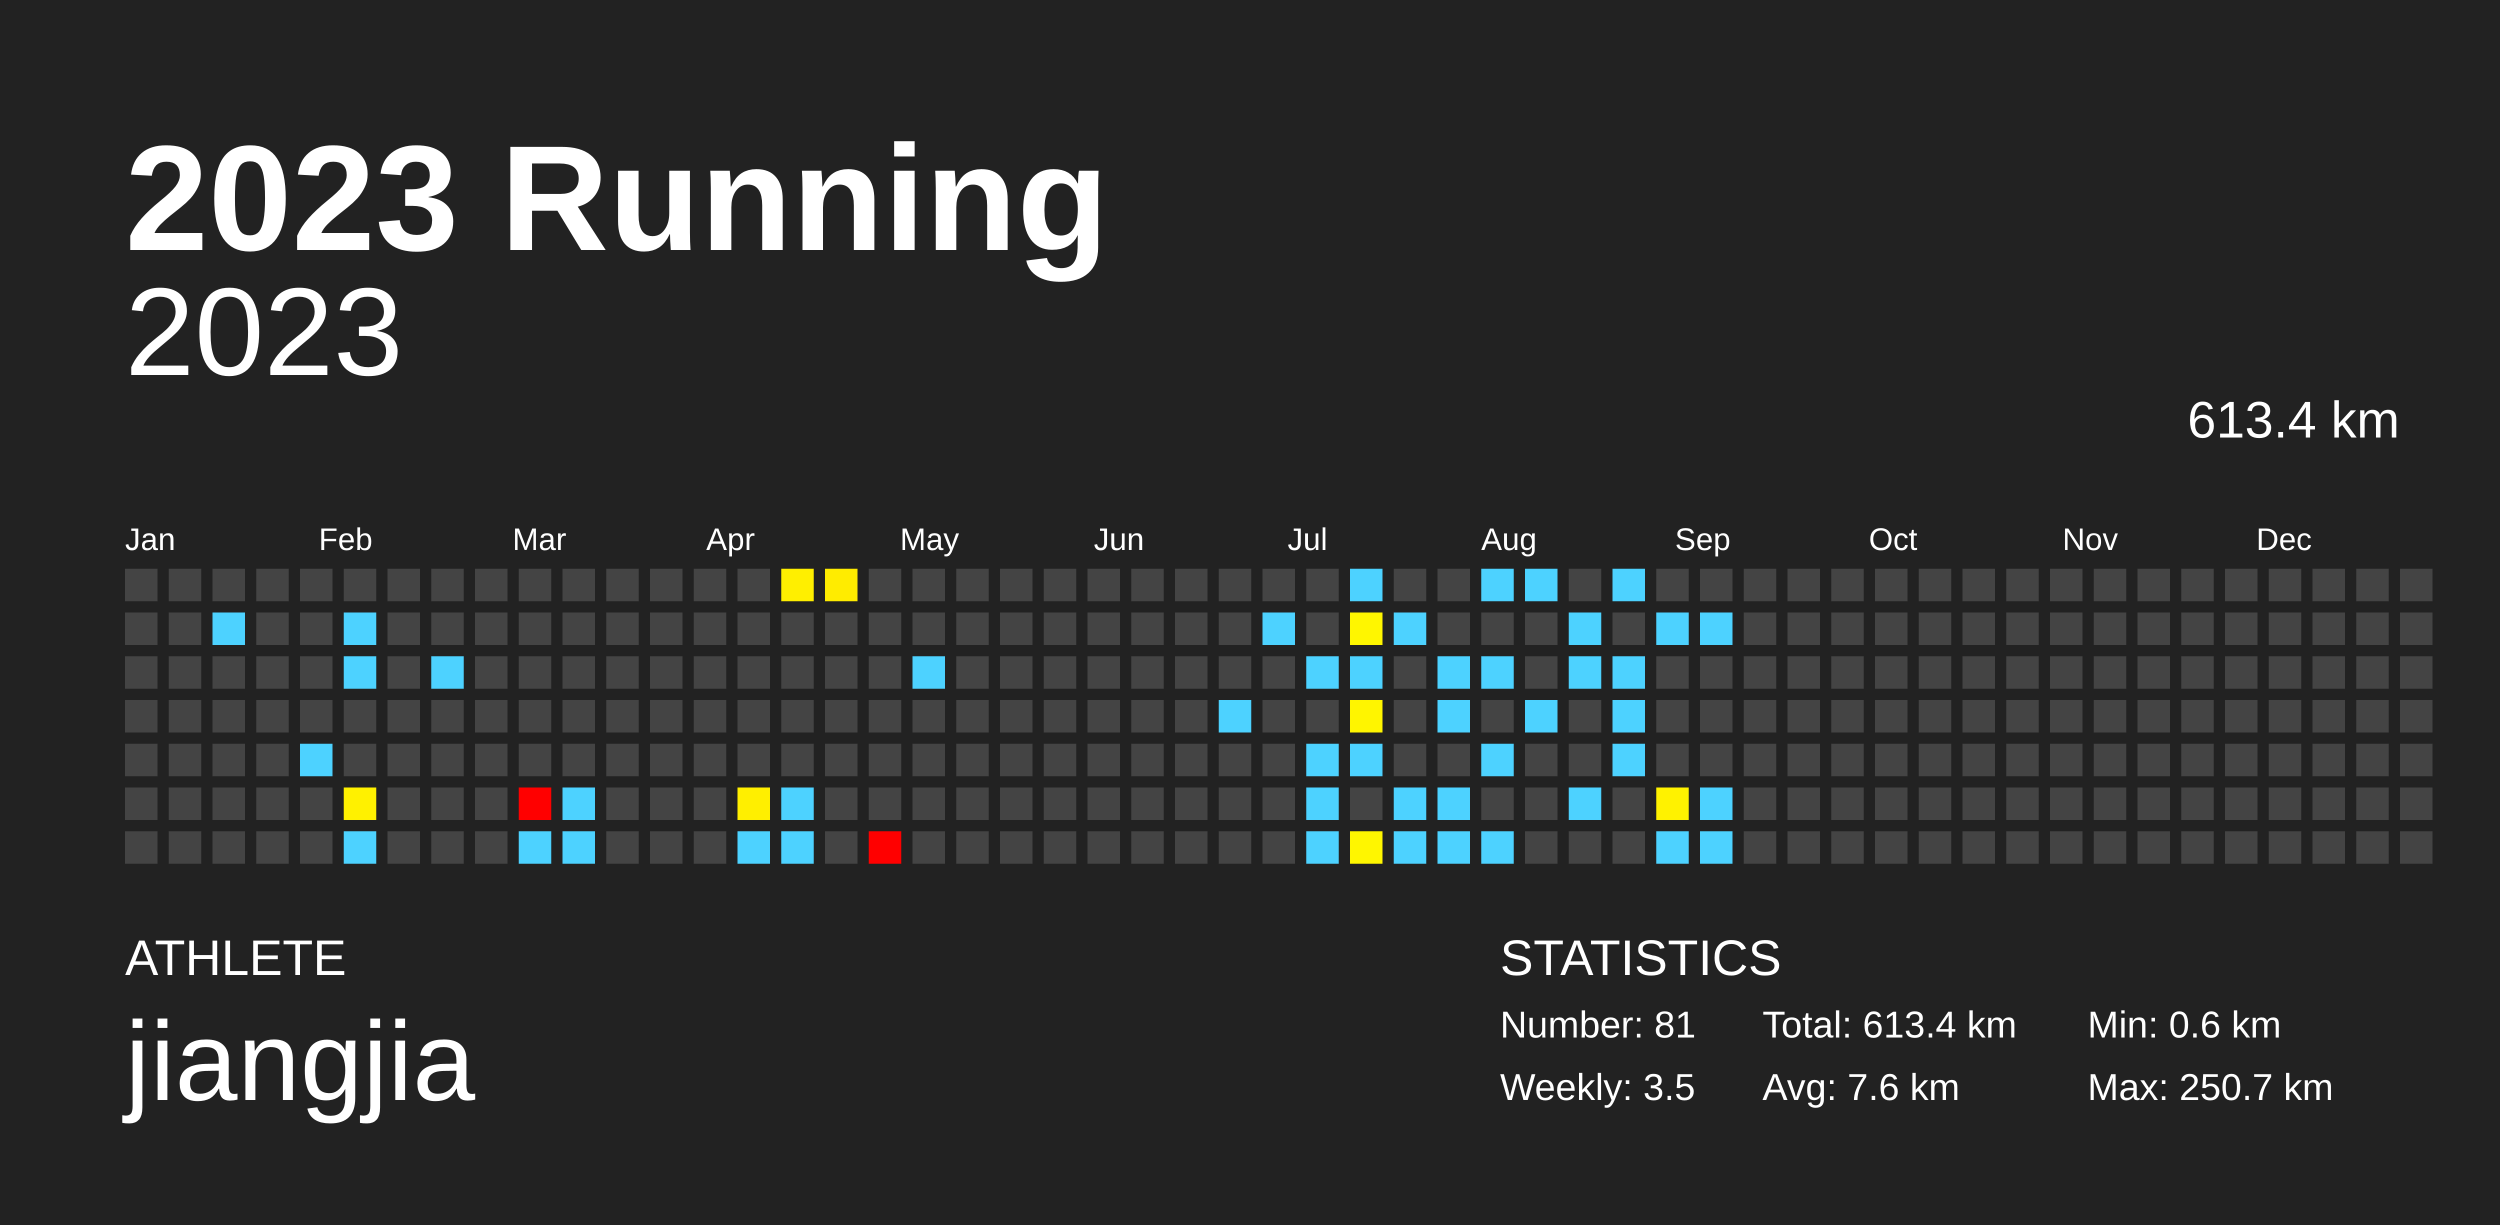
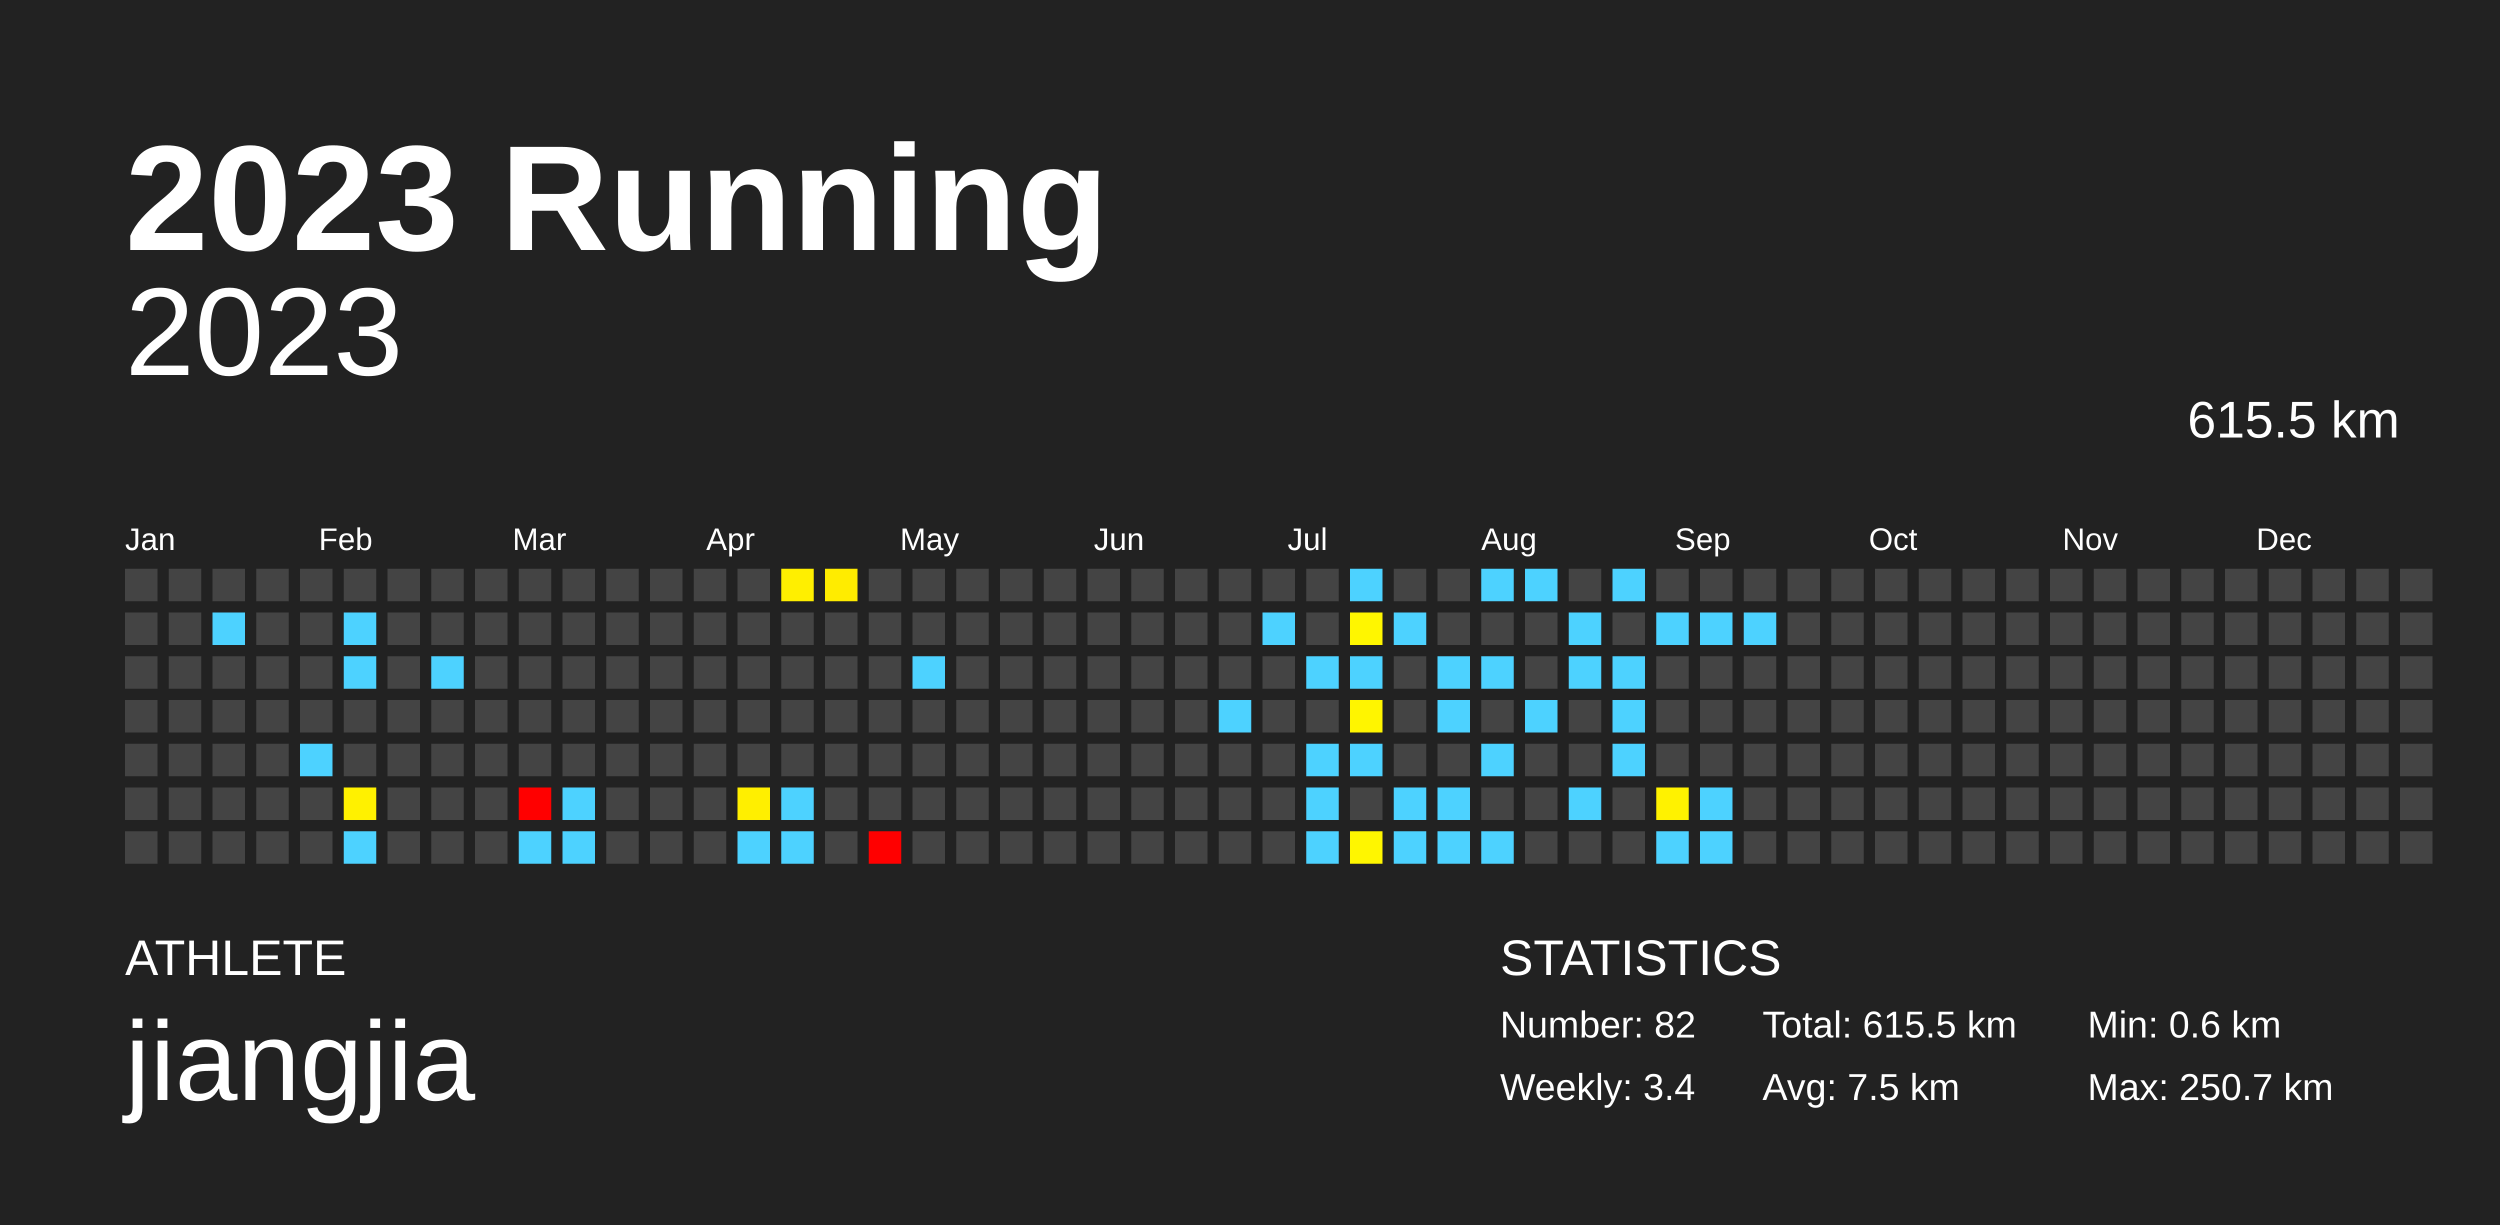
<svg xmlns="http://www.w3.org/2000/svg" baseProfile="full" height="98mm" version="1.1" viewBox="0,0,200,98" width="200mm">
  <defs />
  <rect fill="#222222" height="98" width="200" x="0" y="0" />
  <text fill="#FFFFFF" style="font-size:12px; font-family:Arial; font-weight:bold;" x="10" y="20">2023 Running</text>
  <text fill="#FFFFFF" style="font-size:4px; font-family:Arial" x="10" y="78">ATHLETE</text>
  <text fill="#FFFFFF" style="font-size:9px; font-family:Arial" x="10" y="88">jiangjia</text>
  <text fill="#FFFFFF" style="font-size:4px; font-family:Arial" x="120" y="78">STATISTICS</text>
-   <text fill="#FFFFFF" style="font-size:3px; font-family:Arial" x="120" y="83">Number: 81</text>
-   <text fill="#FFFFFF" style="font-size:3px; font-family:Arial" x="120" y="88">Weekly: 3.5</text>
-   <text fill="#FFFFFF" style="font-size:3px; font-family:Arial" x="141" y="83">Total: 613.4 km</text>
-   <text fill="#FFFFFF" style="font-size:3px; font-family:Arial" x="141" y="88">Avg: 7.6 km</text>
+   <text fill="#FFFFFF" style="font-size:3px; font-family:Arial" x="120" y="83">Number: 82</text>
+   <text fill="#FFFFFF" style="font-size:3px; font-family:Arial" x="120" y="88">Weekly: 3.4</text>
+   <text fill="#FFFFFF" style="font-size:3px; font-family:Arial" x="141" y="83">Total: 615.5 km</text>
+   <text fill="#FFFFFF" style="font-size:3px; font-family:Arial" x="141" y="88">Avg: 7.5 km</text>
  <text fill="#FFFFFF" style="font-size:3px; font-family:Arial" x="167" y="83">Min: 0.6 km</text>
  <text fill="#FFFFFF" style="font-size:3px; font-family:Arial" x="167" y="88">Max: 250.7 km</text>
  <text alignment-baseline="hanging" fill="#FFFFFF" style="font-size:10.0px; font-family:Arial;" x="10" y="30">2023</text>
-   <text alignment-baseline="hanging" fill="#FFFFFF" style="font-size:4.125px; font-family:Arial;" x="175" y="35">613.4 km</text>
+   <text alignment-baseline="hanging" fill="#FFFFFF" style="font-size:4.125px; font-family:Arial;" x="175" y="35">615.5 km</text>
  <text fill="#FFFFFF" style="font-size:2.5px; font-family:Arial" x="10.0" y="44">Jan</text>
  <text fill="#FFFFFF" style="font-size:2.5px; font-family:Arial" x="25.5" y="44">Feb</text>
  <text fill="#FFFFFF" style="font-size:2.5px; font-family:Arial" x="41.0" y="44">Mar</text>
  <text fill="#FFFFFF" style="font-size:2.5px; font-family:Arial" x="56.5" y="44">Apr</text>
  <text fill="#FFFFFF" style="font-size:2.5px; font-family:Arial" x="72.0" y="44">May</text>
  <text fill="#FFFFFF" style="font-size:2.5px; font-family:Arial" x="87.5" y="44">Jun</text>
  <text fill="#FFFFFF" style="font-size:2.5px; font-family:Arial" x="103.0" y="44">Jul</text>
  <text fill="#FFFFFF" style="font-size:2.5px; font-family:Arial" x="118.5" y="44">Aug</text>
  <text fill="#FFFFFF" style="font-size:2.5px; font-family:Arial" x="134.0" y="44">Sep</text>
  <text fill="#FFFFFF" style="font-size:2.5px; font-family:Arial" x="149.5" y="44">Oct</text>
  <text fill="#FFFFFF" style="font-size:2.5px; font-family:Arial" x="165.0" y="44">Nov</text>
  <text fill="#FFFFFF" style="font-size:2.5px; font-family:Arial" x="180.5" y="44">Dec</text>
  <rect fill="#444444" height="2.6" width="2.6" x="10.0" y="45.5" />
  <rect fill="#444444" height="2.6" width="2.6" x="10.0" y="49.0" />
  <rect fill="#444444" height="2.6" width="2.6" x="10.0" y="52.5" />
  <rect fill="#444444" height="2.6" width="2.6" x="10.0" y="56.0" />
  <rect fill="#444444" height="2.6" width="2.6" x="10.0" y="59.5" />
  <rect fill="#444444" height="2.6" width="2.6" x="10.0" y="63.0" />
  <rect fill="#444444" height="2.6" width="2.6" x="10.0" y="66.5" />
  <rect fill="#444444" height="2.6" width="2.6" x="13.5" y="45.5" />
  <rect fill="#444444" height="2.6" width="2.6" x="13.5" y="49.0" />
  <rect fill="#444444" height="2.6" width="2.6" x="13.5" y="52.5" />
  <rect fill="#444444" height="2.6" width="2.6" x="13.5" y="56.0" />
  <rect fill="#444444" height="2.6" width="2.6" x="13.5" y="59.5" />
  <rect fill="#444444" height="2.6" width="2.6" x="13.5" y="63.0" />
  <rect fill="#444444" height="2.6" width="2.6" x="13.5" y="66.5" />
  <rect fill="#444444" height="2.6" width="2.6" x="17.0" y="45.5" />
  <rect fill="#4dd2ff" height="2.6" width="2.6" x="17.0" y="49.0" />
  <rect fill="#444444" height="2.6" width="2.6" x="17.0" y="52.5" />
  <rect fill="#444444" height="2.6" width="2.6" x="17.0" y="56.0" />
  <rect fill="#444444" height="2.6" width="2.6" x="17.0" y="59.5" />
  <rect fill="#444444" height="2.6" width="2.6" x="17.0" y="63.0" />
  <rect fill="#444444" height="2.6" width="2.6" x="17.0" y="66.5" />
  <rect fill="#444444" height="2.6" width="2.6" x="20.5" y="45.5" />
  <rect fill="#444444" height="2.6" width="2.6" x="20.5" y="49.0" />
  <rect fill="#444444" height="2.6" width="2.6" x="20.5" y="52.5" />
  <rect fill="#444444" height="2.6" width="2.6" x="20.5" y="56.0" />
  <rect fill="#444444" height="2.6" width="2.6" x="20.5" y="59.5" />
  <rect fill="#444444" height="2.6" width="2.6" x="20.5" y="63.0" />
  <rect fill="#444444" height="2.6" width="2.6" x="20.5" y="66.5" />
  <rect fill="#444444" height="2.6" width="2.6" x="24.0" y="45.5" />
  <rect fill="#444444" height="2.6" width="2.6" x="24.0" y="49.0" />
  <rect fill="#444444" height="2.6" width="2.6" x="24.0" y="52.5" />
  <rect fill="#444444" height="2.6" width="2.6" x="24.0" y="56.0" />
  <rect fill="#4dd2ff" height="2.6" width="2.6" x="24.0" y="59.5" />
  <rect fill="#444444" height="2.6" width="2.6" x="24.0" y="63.0" />
  <rect fill="#444444" height="2.6" width="2.6" x="24.0" y="66.5" />
  <rect fill="#444444" height="2.6" width="2.6" x="27.5" y="45.5" />
  <rect fill="#4dd2ff" height="2.6" width="2.6" x="27.5" y="49.0" />
  <rect fill="#4dd2ff" height="2.6" width="2.6" x="27.5" y="52.5" />
  <rect fill="#444444" height="2.6" width="2.6" x="27.5" y="56.0" />
  <rect fill="#444444" height="2.6" width="2.6" x="27.5" y="59.5" />
  <rect fill="#fff100" height="2.6" width="2.6" x="27.5" y="63.0" />
  <rect fill="#4dd2ff" height="2.6" width="2.6" x="27.5" y="66.5" />
  <rect fill="#444444" height="2.6" width="2.6" x="31.0" y="45.5" />
  <rect fill="#444444" height="2.6" width="2.6" x="31.0" y="49.0" />
  <rect fill="#444444" height="2.6" width="2.6" x="31.0" y="52.5" />
  <rect fill="#444444" height="2.6" width="2.6" x="31.0" y="56.0" />
  <rect fill="#444444" height="2.6" width="2.6" x="31.0" y="59.5" />
  <rect fill="#444444" height="2.6" width="2.6" x="31.0" y="63.0" />
  <rect fill="#444444" height="2.6" width="2.6" x="31.0" y="66.5" />
  <rect fill="#444444" height="2.6" width="2.6" x="34.5" y="45.5" />
  <rect fill="#444444" height="2.6" width="2.6" x="34.5" y="49.0" />
  <rect fill="#4dd2ff" height="2.6" width="2.6" x="34.5" y="52.5" />
  <rect fill="#444444" height="2.6" width="2.6" x="34.5" y="56.0" />
  <rect fill="#444444" height="2.6" width="2.6" x="34.5" y="59.5" />
  <rect fill="#444444" height="2.6" width="2.6" x="34.5" y="63.0" />
  <rect fill="#444444" height="2.6" width="2.6" x="34.5" y="66.5" />
  <rect fill="#444444" height="2.6" width="2.6" x="38.0" y="45.5" />
  <rect fill="#444444" height="2.6" width="2.6" x="38.0" y="49.0" />
  <rect fill="#444444" height="2.6" width="2.6" x="38.0" y="52.5" />
  <rect fill="#444444" height="2.6" width="2.6" x="38.0" y="56.0" />
  <rect fill="#444444" height="2.6" width="2.6" x="38.0" y="59.5" />
  <rect fill="#444444" height="2.6" width="2.6" x="38.0" y="63.0" />
  <rect fill="#444444" height="2.6" width="2.6" x="38.0" y="66.5" />
  <rect fill="#444444" height="2.6" width="2.6" x="41.5" y="45.5" />
  <rect fill="#444444" height="2.6" width="2.6" x="41.5" y="49.0" />
  <rect fill="#444444" height="2.6" width="2.6" x="41.5" y="52.5" />
  <rect fill="#444444" height="2.6" width="2.6" x="41.5" y="56.0" />
  <rect fill="#444444" height="2.6" width="2.6" x="41.5" y="59.5" />
  <rect fill="red" height="2.6" width="2.6" x="41.5" y="63.0" />
  <rect fill="#4dd2ff" height="2.6" width="2.6" x="41.5" y="66.5" />
  <rect fill="#444444" height="2.6" width="2.6" x="45.0" y="45.5" />
  <rect fill="#444444" height="2.6" width="2.6" x="45.0" y="49.0" />
  <rect fill="#444444" height="2.6" width="2.6" x="45.0" y="52.5" />
  <rect fill="#444444" height="2.6" width="2.6" x="45.0" y="56.0" />
  <rect fill="#444444" height="2.6" width="2.6" x="45.0" y="59.5" />
  <rect fill="#4dd2ff" height="2.6" width="2.6" x="45.0" y="63.0" />
  <rect fill="#4dd2ff" height="2.6" width="2.6" x="45.0" y="66.5" />
  <rect fill="#444444" height="2.6" width="2.6" x="48.5" y="45.5" />
  <rect fill="#444444" height="2.6" width="2.6" x="48.5" y="49.0" />
  <rect fill="#444444" height="2.6" width="2.6" x="48.5" y="52.5" />
  <rect fill="#444444" height="2.6" width="2.6" x="48.5" y="56.0" />
  <rect fill="#444444" height="2.6" width="2.6" x="48.5" y="59.5" />
  <rect fill="#444444" height="2.6" width="2.6" x="48.5" y="63.0" />
  <rect fill="#444444" height="2.6" width="2.6" x="48.5" y="66.5" />
  <rect fill="#444444" height="2.6" width="2.6" x="52.0" y="45.5" />
  <rect fill="#444444" height="2.6" width="2.6" x="52.0" y="49.0" />
  <rect fill="#444444" height="2.6" width="2.6" x="52.0" y="52.5" />
  <rect fill="#444444" height="2.6" width="2.6" x="52.0" y="56.0" />
  <rect fill="#444444" height="2.6" width="2.6" x="52.0" y="59.5" />
  <rect fill="#444444" height="2.6" width="2.6" x="52.0" y="63.0" />
  <rect fill="#444444" height="2.6" width="2.6" x="52.0" y="66.5" />
  <rect fill="#444444" height="2.6" width="2.6" x="55.5" y="45.5" />
  <rect fill="#444444" height="2.6" width="2.6" x="55.5" y="49.0" />
  <rect fill="#444444" height="2.6" width="2.6" x="55.5" y="52.5" />
  <rect fill="#444444" height="2.6" width="2.6" x="55.5" y="56.0" />
  <rect fill="#444444" height="2.6" width="2.6" x="55.5" y="59.5" />
  <rect fill="#444444" height="2.6" width="2.6" x="55.5" y="63.0" />
  <rect fill="#444444" height="2.6" width="2.6" x="55.5" y="66.5" />
  <rect fill="#444444" height="2.6" width="2.6" x="59.0" y="45.5" />
  <rect fill="#444444" height="2.6" width="2.6" x="59.0" y="49.0" />
  <rect fill="#444444" height="2.6" width="2.6" x="59.0" y="52.5" />
  <rect fill="#444444" height="2.6" width="2.6" x="59.0" y="56.0" />
  <rect fill="#444444" height="2.6" width="2.6" x="59.0" y="59.5" />
  <rect fill="#ffef00" height="2.6" width="2.6" x="59.0" y="63.0" />
  <rect fill="#4dd2ff" height="2.6" width="2.6" x="59.0" y="66.5" />
  <rect fill="#ffef00" height="2.6" width="2.6" x="62.5" y="45.5" />
  <rect fill="#444444" height="2.6" width="2.6" x="62.5" y="49.0" />
  <rect fill="#444444" height="2.6" width="2.6" x="62.5" y="52.5" />
  <rect fill="#444444" height="2.6" width="2.6" x="62.5" y="56.0" />
  <rect fill="#444444" height="2.6" width="2.6" x="62.5" y="59.5" />
  <rect fill="#4dd2ff" height="2.6" width="2.6" x="62.5" y="63.0" />
  <rect fill="#4dd2ff" height="2.6" width="2.6" x="62.5" y="66.5" />
  <rect fill="#ffec00" height="2.6" width="2.6" x="66.0" y="45.5" />
  <rect fill="#444444" height="2.6" width="2.6" x="66.0" y="49.0" />
  <rect fill="#444444" height="2.6" width="2.6" x="66.0" y="52.5" />
  <rect fill="#444444" height="2.6" width="2.6" x="66.0" y="56.0" />
  <rect fill="#444444" height="2.6" width="2.6" x="66.0" y="59.5" />
  <rect fill="#444444" height="2.6" width="2.6" x="66.0" y="63.0" />
  <rect fill="#444444" height="2.6" width="2.6" x="66.0" y="66.5" />
  <rect fill="#444444" height="2.6" width="2.6" x="69.5" y="45.5" />
  <rect fill="#444444" height="2.6" width="2.6" x="69.5" y="49.0" />
  <rect fill="#444444" height="2.6" width="2.6" x="69.5" y="52.5" />
  <rect fill="#444444" height="2.6" width="2.6" x="69.5" y="56.0" />
  <rect fill="#444444" height="2.6" width="2.6" x="69.5" y="59.5" />
  <rect fill="#444444" height="2.6" width="2.6" x="69.5" y="63.0" />
  <rect fill="red" height="2.6" width="2.6" x="69.5" y="66.5" />
  <rect fill="#444444" height="2.6" width="2.6" x="73.0" y="45.5" />
  <rect fill="#444444" height="2.6" width="2.6" x="73.0" y="49.0" />
  <rect fill="#4dd2ff" height="2.6" width="2.6" x="73.0" y="52.5" />
  <rect fill="#444444" height="2.6" width="2.6" x="73.0" y="56.0" />
  <rect fill="#444444" height="2.6" width="2.6" x="73.0" y="59.5" />
  <rect fill="#444444" height="2.6" width="2.6" x="73.0" y="63.0" />
  <rect fill="#444444" height="2.6" width="2.6" x="73.0" y="66.5" />
  <rect fill="#444444" height="2.6" width="2.6" x="76.5" y="45.5" />
  <rect fill="#444444" height="2.6" width="2.6" x="76.5" y="49.0" />
  <rect fill="#444444" height="2.6" width="2.6" x="76.5" y="52.5" />
  <rect fill="#444444" height="2.6" width="2.6" x="76.5" y="56.0" />
  <rect fill="#444444" height="2.6" width="2.6" x="76.5" y="59.5" />
  <rect fill="#444444" height="2.6" width="2.6" x="76.5" y="63.0" />
  <rect fill="#444444" height="2.6" width="2.6" x="76.5" y="66.5" />
  <rect fill="#444444" height="2.6" width="2.6" x="80.0" y="45.5" />
  <rect fill="#444444" height="2.6" width="2.6" x="80.0" y="49.0" />
  <rect fill="#444444" height="2.6" width="2.6" x="80.0" y="52.5" />
  <rect fill="#444444" height="2.6" width="2.6" x="80.0" y="56.0" />
  <rect fill="#444444" height="2.6" width="2.6" x="80.0" y="59.5" />
  <rect fill="#444444" height="2.6" width="2.6" x="80.0" y="63.0" />
  <rect fill="#444444" height="2.6" width="2.6" x="80.0" y="66.5" />
  <rect fill="#444444" height="2.6" width="2.6" x="83.5" y="45.5" />
  <rect fill="#444444" height="2.6" width="2.6" x="83.5" y="49.0" />
  <rect fill="#444444" height="2.6" width="2.6" x="83.5" y="52.5" />
  <rect fill="#444444" height="2.6" width="2.6" x="83.5" y="56.0" />
  <rect fill="#444444" height="2.6" width="2.6" x="83.5" y="59.5" />
  <rect fill="#444444" height="2.6" width="2.6" x="83.5" y="63.0" />
  <rect fill="#444444" height="2.6" width="2.6" x="83.5" y="66.5" />
  <rect fill="#444444" height="2.6" width="2.6" x="87.0" y="45.5" />
  <rect fill="#444444" height="2.6" width="2.6" x="87.0" y="49.0" />
  <rect fill="#444444" height="2.6" width="2.6" x="87.0" y="52.5" />
  <rect fill="#444444" height="2.6" width="2.6" x="87.0" y="56.0" />
  <rect fill="#444444" height="2.6" width="2.6" x="87.0" y="59.5" />
  <rect fill="#444444" height="2.6" width="2.6" x="87.0" y="63.0" />
  <rect fill="#444444" height="2.6" width="2.6" x="87.0" y="66.5" />
  <rect fill="#444444" height="2.6" width="2.6" x="90.5" y="45.5" />
  <rect fill="#444444" height="2.6" width="2.6" x="90.5" y="49.0" />
  <rect fill="#444444" height="2.6" width="2.6" x="90.5" y="52.5" />
  <rect fill="#444444" height="2.6" width="2.6" x="90.5" y="56.0" />
  <rect fill="#444444" height="2.6" width="2.6" x="90.5" y="59.5" />
  <rect fill="#444444" height="2.6" width="2.6" x="90.5" y="63.0" />
  <rect fill="#444444" height="2.6" width="2.6" x="90.5" y="66.5" />
  <rect fill="#444444" height="2.6" width="2.6" x="94.0" y="45.5" />
  <rect fill="#444444" height="2.6" width="2.6" x="94.0" y="49.0" />
  <rect fill="#444444" height="2.6" width="2.6" x="94.0" y="52.5" />
  <rect fill="#444444" height="2.6" width="2.6" x="94.0" y="56.0" />
  <rect fill="#444444" height="2.6" width="2.6" x="94.0" y="59.5" />
  <rect fill="#444444" height="2.6" width="2.6" x="94.0" y="63.0" />
  <rect fill="#444444" height="2.6" width="2.6" x="94.0" y="66.5" />
  <rect fill="#444444" height="2.6" width="2.6" x="97.5" y="45.5" />
  <rect fill="#444444" height="2.6" width="2.6" x="97.5" y="49.0" />
  <rect fill="#444444" height="2.6" width="2.6" x="97.5" y="52.5" />
  <rect fill="#4dd2ff" height="2.6" width="2.6" x="97.5" y="56.0" />
  <rect fill="#444444" height="2.6" width="2.6" x="97.5" y="59.5" />
  <rect fill="#444444" height="2.6" width="2.6" x="97.5" y="63.0" />
  <rect fill="#444444" height="2.6" width="2.6" x="97.5" y="66.5" />
  <rect fill="#444444" height="2.6" width="2.6" x="101.0" y="45.5" />
  <rect fill="#4dd2ff" height="2.6" width="2.6" x="101.0" y="49.0" />
  <rect fill="#444444" height="2.6" width="2.6" x="101.0" y="52.5" />
  <rect fill="#444444" height="2.6" width="2.6" x="101.0" y="56.0" />
  <rect fill="#444444" height="2.6" width="2.6" x="101.0" y="59.5" />
  <rect fill="#444444" height="2.6" width="2.6" x="101.0" y="63.0" />
  <rect fill="#444444" height="2.6" width="2.6" x="101.0" y="66.5" />
  <rect fill="#444444" height="2.6" width="2.6" x="104.5" y="45.5" />
  <rect fill="#444444" height="2.6" width="2.6" x="104.5" y="49.0" />
  <rect fill="#4dd2ff" height="2.6" width="2.6" x="104.5" y="52.5" />
  <rect fill="#444444" height="2.6" width="2.6" x="104.5" y="56.0" />
  <rect fill="#4dd2ff" height="2.6" width="2.6" x="104.5" y="59.5" />
  <rect fill="#4dd2ff" height="2.6" width="2.6" x="104.5" y="63.0" />
  <rect fill="#4dd2ff" height="2.6" width="2.6" x="104.5" y="66.5" />
  <rect fill="#4dd2ff" height="2.6" width="2.6" x="108.0" y="45.5" />
  <rect fill="#fff600" height="2.6" width="2.6" x="108.0" y="49.0" />
  <rect fill="#4dd2ff" height="2.6" width="2.6" x="108.0" y="52.5" />
  <rect fill="#fff500" height="2.6" width="2.6" x="108.0" y="56.0" />
  <rect fill="#4dd2ff" height="2.6" width="2.6" x="108.0" y="59.5" />
  <rect fill="#444444" height="2.6" width="2.6" x="108.0" y="63.0" />
  <rect fill="#fff600" height="2.6" width="2.6" x="108.0" y="66.5" />
  <rect fill="#444444" height="2.6" width="2.6" x="111.5" y="45.5" />
  <rect fill="#4dd2ff" height="2.6" width="2.6" x="111.5" y="49.0" />
  <rect fill="#444444" height="2.6" width="2.6" x="111.5" y="52.5" />
  <rect fill="#444444" height="2.6" width="2.6" x="111.5" y="56.0" />
  <rect fill="#444444" height="2.6" width="2.6" x="111.5" y="59.5" />
  <rect fill="#4dd2ff" height="2.6" width="2.6" x="111.5" y="63.0" />
  <rect fill="#4dd2ff" height="2.6" width="2.6" x="111.5" y="66.5" />
  <rect fill="#444444" height="2.6" width="2.6" x="115.0" y="45.5" />
  <rect fill="#444444" height="2.6" width="2.6" x="115.0" y="49.0" />
  <rect fill="#4dd2ff" height="2.6" width="2.6" x="115.0" y="52.5" />
  <rect fill="#4dd2ff" height="2.6" width="2.6" x="115.0" y="56.0" />
  <rect fill="#444444" height="2.6" width="2.6" x="115.0" y="59.5" />
  <rect fill="#4dd2ff" height="2.6" width="2.6" x="115.0" y="63.0" />
  <rect fill="#4dd2ff" height="2.6" width="2.6" x="115.0" y="66.5" />
  <rect fill="#4dd2ff" height="2.6" width="2.6" x="118.5" y="45.5" />
  <rect fill="#444444" height="2.6" width="2.6" x="118.5" y="49.0" />
  <rect fill="#4dd2ff" height="2.6" width="2.6" x="118.5" y="52.5" />
  <rect fill="#444444" height="2.6" width="2.6" x="118.5" y="56.0" />
  <rect fill="#4dd2ff" height="2.6" width="2.6" x="118.5" y="59.5" />
  <rect fill="#444444" height="2.6" width="2.6" x="118.5" y="63.0" />
  <rect fill="#4dd2ff" height="2.6" width="2.6" x="118.5" y="66.5" />
  <rect fill="#4dd2ff" height="2.6" width="2.6" x="122.0" y="45.5" />
  <rect fill="#444444" height="2.6" width="2.6" x="122.0" y="49.0" />
  <rect fill="#444444" height="2.6" width="2.6" x="122.0" y="52.5" />
  <rect fill="#4dd2ff" height="2.6" width="2.6" x="122.0" y="56.0" />
  <rect fill="#444444" height="2.6" width="2.6" x="122.0" y="59.5" />
  <rect fill="#444444" height="2.6" width="2.6" x="122.0" y="63.0" />
  <rect fill="#444444" height="2.6" width="2.6" x="122.0" y="66.5" />
  <rect fill="#444444" height="2.6" width="2.6" x="125.5" y="45.5" />
  <rect fill="#4dd2ff" height="2.6" width="2.6" x="125.5" y="49.0" />
  <rect fill="#4dd2ff" height="2.6" width="2.6" x="125.5" y="52.5" />
  <rect fill="#444444" height="2.6" width="2.6" x="125.5" y="56.0" />
  <rect fill="#444444" height="2.6" width="2.6" x="125.5" y="59.5" />
  <rect fill="#4dd2ff" height="2.6" width="2.6" x="125.5" y="63.0" />
  <rect fill="#444444" height="2.6" width="2.6" x="125.5" y="66.5" />
  <rect fill="#4dd2ff" height="2.6" width="2.6" x="129.0" y="45.5" />
  <rect fill="#444444" height="2.6" width="2.6" x="129.0" y="49.0" />
  <rect fill="#4dd2ff" height="2.6" width="2.6" x="129.0" y="52.5" />
  <rect fill="#4dd2ff" height="2.6" width="2.6" x="129.0" y="56.0" />
  <rect fill="#4dd2ff" height="2.6" width="2.6" x="129.0" y="59.5" />
  <rect fill="#444444" height="2.6" width="2.6" x="129.0" y="63.0" />
  <rect fill="#444444" height="2.6" width="2.6" x="129.0" y="66.5" />
  <rect fill="#444444" height="2.6" width="2.6" x="132.5" y="45.5" />
  <rect fill="#4dd2ff" height="2.6" width="2.6" x="132.5" y="49.0" />
  <rect fill="#444444" height="2.6" width="2.6" x="132.5" y="52.5" />
  <rect fill="#444444" height="2.6" width="2.6" x="132.5" y="56.0" />
  <rect fill="#444444" height="2.6" width="2.6" x="132.5" y="59.5" />
  <rect fill="#fff200" height="2.6" width="2.6" x="132.5" y="63.0" />
  <rect fill="#4dd2ff" height="2.6" width="2.6" x="132.5" y="66.5" />
  <rect fill="#444444" height="2.6" width="2.6" x="136.0" y="45.5" />
  <rect fill="#4dd2ff" height="2.6" width="2.6" x="136.0" y="49.0" />
  <rect fill="#444444" height="2.6" width="2.6" x="136.0" y="52.5" />
  <rect fill="#444444" height="2.6" width="2.6" x="136.0" y="56.0" />
  <rect fill="#444444" height="2.6" width="2.6" x="136.0" y="59.5" />
  <rect fill="#4dd2ff" height="2.6" width="2.6" x="136.0" y="63.0" />
  <rect fill="#4dd2ff" height="2.6" width="2.6" x="136.0" y="66.5" />
  <rect fill="#444444" height="2.6" width="2.6" x="139.5" y="45.5" />
-   <rect fill="#444444" height="2.6" width="2.6" x="139.5" y="49.0" />
+   <rect fill="#4dd2ff" height="2.6" width="2.6" x="139.5" y="49.0" />
  <rect fill="#444444" height="2.6" width="2.6" x="139.5" y="52.5" />
  <rect fill="#444444" height="2.6" width="2.6" x="139.5" y="56.0" />
  <rect fill="#444444" height="2.6" width="2.6" x="139.5" y="59.5" />
  <rect fill="#444444" height="2.6" width="2.6" x="139.5" y="63.0" />
  <rect fill="#444444" height="2.6" width="2.6" x="139.5" y="66.5" />
  <rect fill="#444444" height="2.6" width="2.6" x="143.0" y="45.5" />
  <rect fill="#444444" height="2.6" width="2.6" x="143.0" y="49.0" />
  <rect fill="#444444" height="2.6" width="2.6" x="143.0" y="52.5" />
  <rect fill="#444444" height="2.6" width="2.6" x="143.0" y="56.0" />
  <rect fill="#444444" height="2.6" width="2.6" x="143.0" y="59.5" />
  <rect fill="#444444" height="2.6" width="2.6" x="143.0" y="63.0" />
  <rect fill="#444444" height="2.6" width="2.6" x="143.0" y="66.5" />
  <rect fill="#444444" height="2.6" width="2.6" x="146.5" y="45.5" />
  <rect fill="#444444" height="2.6" width="2.6" x="146.5" y="49.0" />
  <rect fill="#444444" height="2.6" width="2.6" x="146.5" y="52.5" />
  <rect fill="#444444" height="2.6" width="2.6" x="146.5" y="56.0" />
  <rect fill="#444444" height="2.6" width="2.6" x="146.5" y="59.5" />
  <rect fill="#444444" height="2.6" width="2.6" x="146.5" y="63.0" />
  <rect fill="#444444" height="2.6" width="2.6" x="146.5" y="66.5" />
  <rect fill="#444444" height="2.6" width="2.6" x="150.0" y="45.5" />
  <rect fill="#444444" height="2.6" width="2.6" x="150.0" y="49.0" />
  <rect fill="#444444" height="2.6" width="2.6" x="150.0" y="52.5" />
  <rect fill="#444444" height="2.6" width="2.6" x="150.0" y="56.0" />
  <rect fill="#444444" height="2.6" width="2.6" x="150.0" y="59.5" />
  <rect fill="#444444" height="2.6" width="2.6" x="150.0" y="63.0" />
  <rect fill="#444444" height="2.6" width="2.6" x="150.0" y="66.5" />
  <rect fill="#444444" height="2.6" width="2.6" x="153.5" y="45.5" />
  <rect fill="#444444" height="2.6" width="2.6" x="153.5" y="49.0" />
  <rect fill="#444444" height="2.6" width="2.6" x="153.5" y="52.5" />
  <rect fill="#444444" height="2.6" width="2.6" x="153.5" y="56.0" />
  <rect fill="#444444" height="2.6" width="2.6" x="153.5" y="59.5" />
  <rect fill="#444444" height="2.6" width="2.6" x="153.5" y="63.0" />
  <rect fill="#444444" height="2.6" width="2.6" x="153.5" y="66.5" />
  <rect fill="#444444" height="2.6" width="2.6" x="157.0" y="45.5" />
  <rect fill="#444444" height="2.6" width="2.6" x="157.0" y="49.0" />
  <rect fill="#444444" height="2.6" width="2.6" x="157.0" y="52.5" />
  <rect fill="#444444" height="2.6" width="2.6" x="157.0" y="56.0" />
  <rect fill="#444444" height="2.6" width="2.6" x="157.0" y="59.5" />
  <rect fill="#444444" height="2.6" width="2.6" x="157.0" y="63.0" />
  <rect fill="#444444" height="2.6" width="2.6" x="157.0" y="66.5" />
  <rect fill="#444444" height="2.6" width="2.6" x="160.5" y="45.5" />
  <rect fill="#444444" height="2.6" width="2.6" x="160.5" y="49.0" />
  <rect fill="#444444" height="2.6" width="2.6" x="160.5" y="52.5" />
  <rect fill="#444444" height="2.6" width="2.6" x="160.5" y="56.0" />
  <rect fill="#444444" height="2.6" width="2.6" x="160.5" y="59.5" />
  <rect fill="#444444" height="2.6" width="2.6" x="160.5" y="63.0" />
  <rect fill="#444444" height="2.6" width="2.6" x="160.5" y="66.5" />
  <rect fill="#444444" height="2.6" width="2.6" x="164.0" y="45.5" />
  <rect fill="#444444" height="2.6" width="2.6" x="164.0" y="49.0" />
  <rect fill="#444444" height="2.6" width="2.6" x="164.0" y="52.5" />
  <rect fill="#444444" height="2.6" width="2.6" x="164.0" y="56.0" />
  <rect fill="#444444" height="2.6" width="2.6" x="164.0" y="59.5" />
  <rect fill="#444444" height="2.6" width="2.6" x="164.0" y="63.0" />
  <rect fill="#444444" height="2.6" width="2.6" x="164.0" y="66.5" />
  <rect fill="#444444" height="2.6" width="2.6" x="167.5" y="45.5" />
  <rect fill="#444444" height="2.6" width="2.6" x="167.5" y="49.0" />
  <rect fill="#444444" height="2.6" width="2.6" x="167.5" y="52.5" />
  <rect fill="#444444" height="2.6" width="2.6" x="167.5" y="56.0" />
  <rect fill="#444444" height="2.6" width="2.6" x="167.5" y="59.5" />
  <rect fill="#444444" height="2.6" width="2.6" x="167.5" y="63.0" />
  <rect fill="#444444" height="2.6" width="2.6" x="167.5" y="66.5" />
  <rect fill="#444444" height="2.6" width="2.6" x="171.0" y="45.5" />
  <rect fill="#444444" height="2.6" width="2.6" x="171.0" y="49.0" />
  <rect fill="#444444" height="2.6" width="2.6" x="171.0" y="52.5" />
  <rect fill="#444444" height="2.6" width="2.6" x="171.0" y="56.0" />
  <rect fill="#444444" height="2.6" width="2.6" x="171.0" y="59.5" />
  <rect fill="#444444" height="2.6" width="2.6" x="171.0" y="63.0" />
  <rect fill="#444444" height="2.6" width="2.6" x="171.0" y="66.5" />
  <rect fill="#444444" height="2.6" width="2.6" x="174.5" y="45.5" />
  <rect fill="#444444" height="2.6" width="2.6" x="174.5" y="49.0" />
  <rect fill="#444444" height="2.6" width="2.6" x="174.5" y="52.5" />
  <rect fill="#444444" height="2.6" width="2.6" x="174.5" y="56.0" />
  <rect fill="#444444" height="2.6" width="2.6" x="174.5" y="59.5" />
  <rect fill="#444444" height="2.6" width="2.6" x="174.5" y="63.0" />
  <rect fill="#444444" height="2.6" width="2.6" x="174.5" y="66.5" />
  <rect fill="#444444" height="2.6" width="2.6" x="178.0" y="45.5" />
  <rect fill="#444444" height="2.6" width="2.6" x="178.0" y="49.0" />
  <rect fill="#444444" height="2.6" width="2.6" x="178.0" y="52.5" />
  <rect fill="#444444" height="2.6" width="2.6" x="178.0" y="56.0" />
  <rect fill="#444444" height="2.6" width="2.6" x="178.0" y="59.5" />
  <rect fill="#444444" height="2.6" width="2.6" x="178.0" y="63.0" />
  <rect fill="#444444" height="2.6" width="2.6" x="178.0" y="66.5" />
  <rect fill="#444444" height="2.6" width="2.6" x="181.5" y="45.5" />
  <rect fill="#444444" height="2.6" width="2.6" x="181.5" y="49.0" />
  <rect fill="#444444" height="2.6" width="2.6" x="181.5" y="52.5" />
  <rect fill="#444444" height="2.6" width="2.6" x="181.5" y="56.0" />
  <rect fill="#444444" height="2.6" width="2.6" x="181.5" y="59.5" />
  <rect fill="#444444" height="2.6" width="2.6" x="181.5" y="63.0" />
  <rect fill="#444444" height="2.6" width="2.6" x="181.5" y="66.5" />
  <rect fill="#444444" height="2.6" width="2.6" x="185.0" y="45.5" />
  <rect fill="#444444" height="2.6" width="2.6" x="185.0" y="49.0" />
  <rect fill="#444444" height="2.6" width="2.6" x="185.0" y="52.5" />
  <rect fill="#444444" height="2.6" width="2.6" x="185.0" y="56.0" />
  <rect fill="#444444" height="2.6" width="2.6" x="185.0" y="59.5" />
  <rect fill="#444444" height="2.6" width="2.6" x="185.0" y="63.0" />
  <rect fill="#444444" height="2.6" width="2.6" x="185.0" y="66.5" />
  <rect fill="#444444" height="2.6" width="2.6" x="188.5" y="45.5" />
  <rect fill="#444444" height="2.6" width="2.6" x="188.5" y="49.0" />
  <rect fill="#444444" height="2.6" width="2.6" x="188.5" y="52.5" />
  <rect fill="#444444" height="2.6" width="2.6" x="188.5" y="56.0" />
  <rect fill="#444444" height="2.6" width="2.6" x="188.5" y="59.5" />
  <rect fill="#444444" height="2.6" width="2.6" x="188.5" y="63.0" />
  <rect fill="#444444" height="2.6" width="2.6" x="188.5" y="66.5" />
  <rect fill="#444444" height="2.6" width="2.6" x="192.0" y="45.5" />
  <rect fill="#444444" height="2.6" width="2.6" x="192.0" y="49.0" />
  <rect fill="#444444" height="2.6" width="2.6" x="192.0" y="52.5" />
  <rect fill="#444444" height="2.6" width="2.6" x="192.0" y="56.0" />
  <rect fill="#444444" height="2.6" width="2.6" x="192.0" y="59.5" />
  <rect fill="#444444" height="2.6" width="2.6" x="192.0" y="63.0" />
  <rect fill="#444444" height="2.6" width="2.6" x="192.0" y="66.5" />
</svg>
